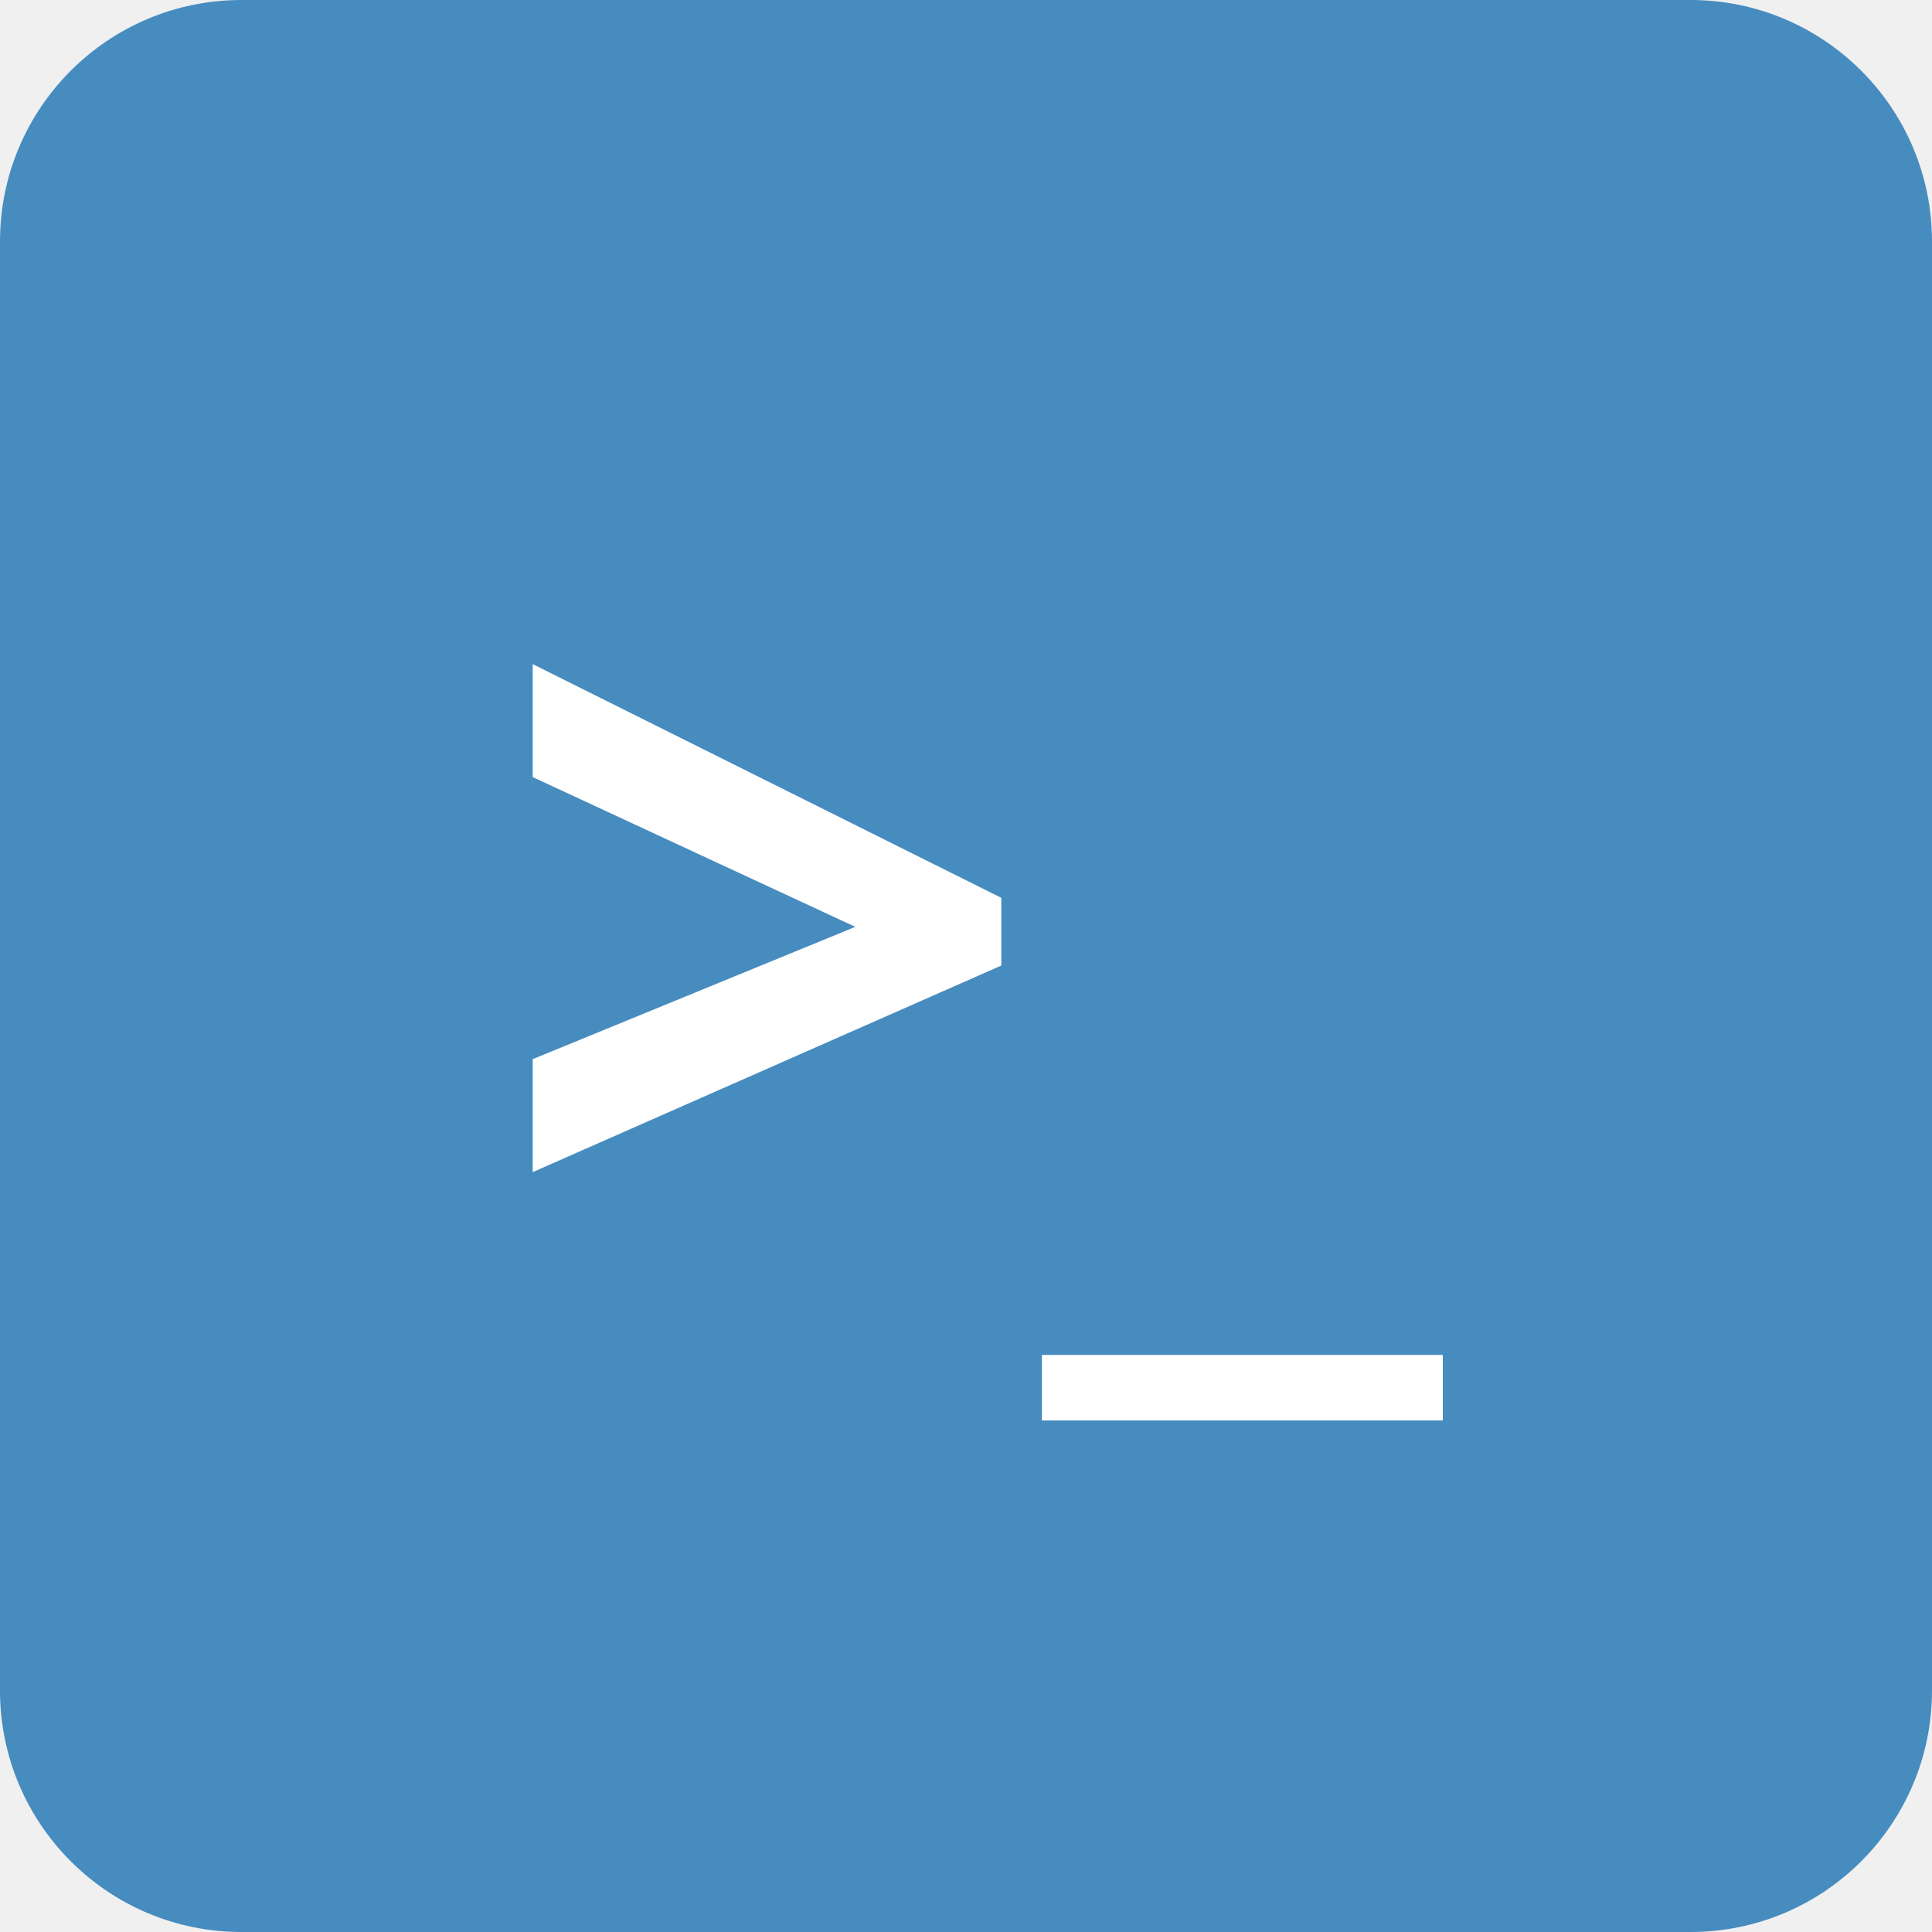
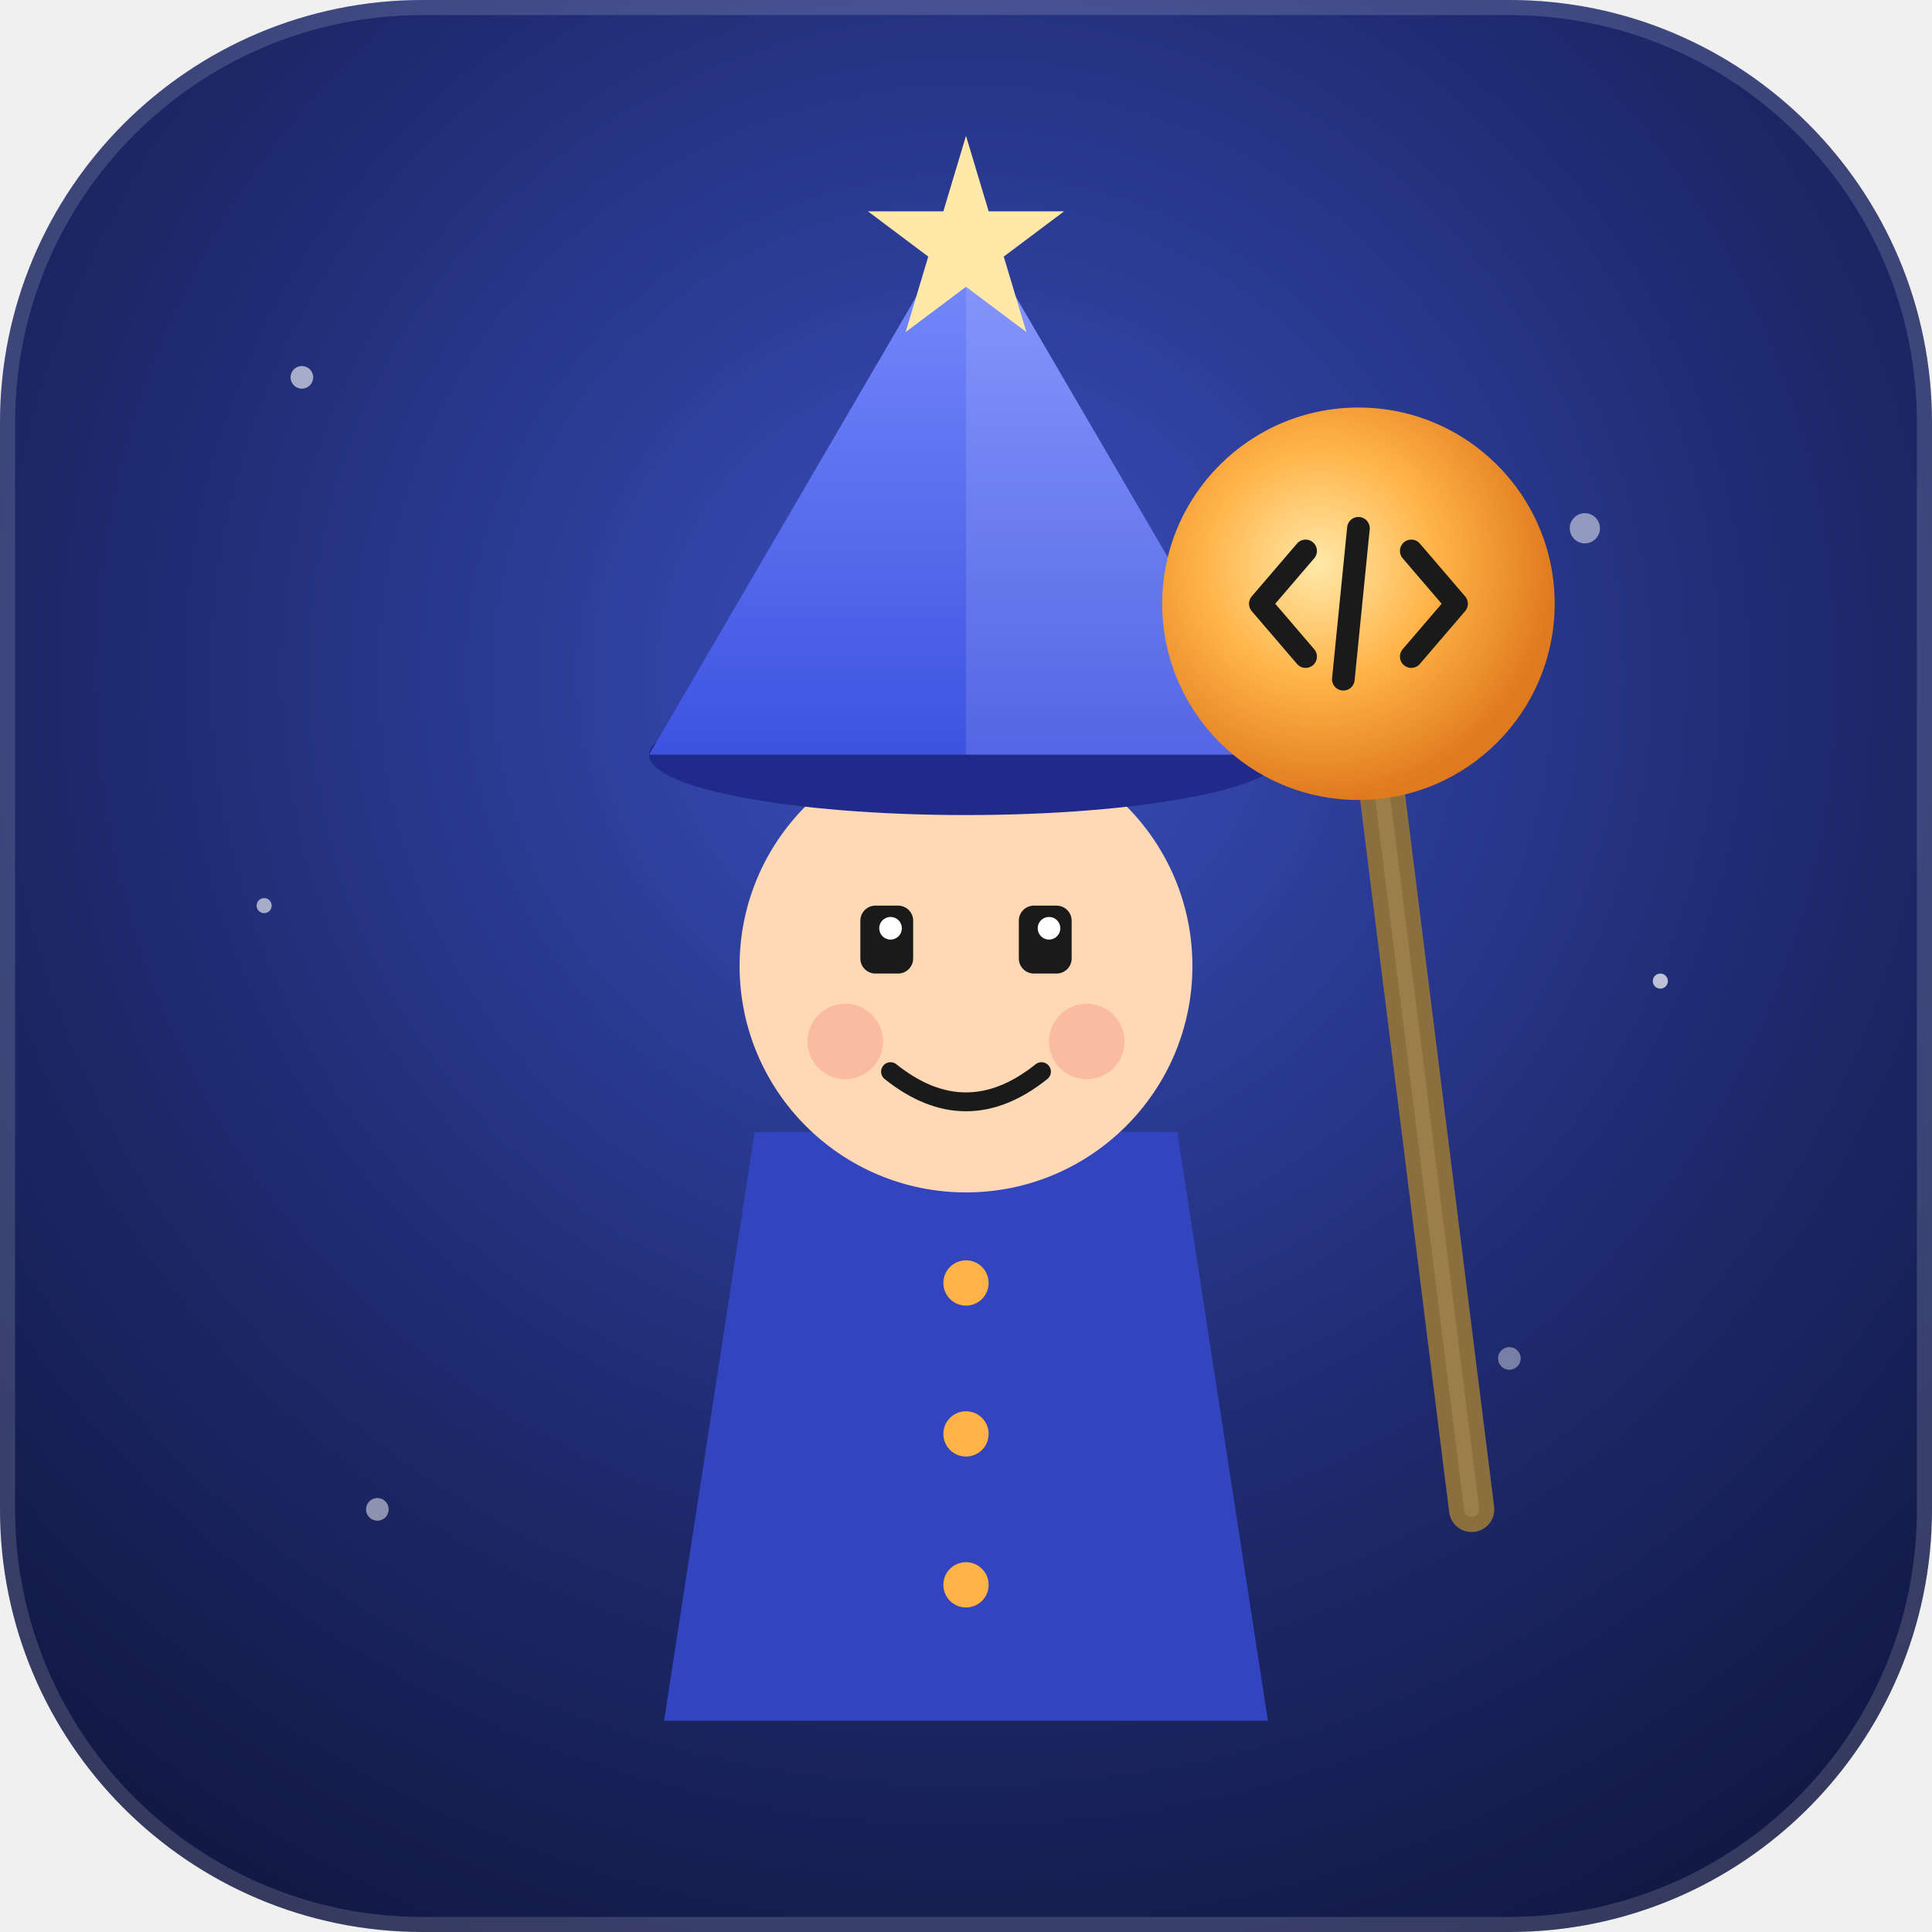
- <svg xmlns="http://www.w3.org/2000/svg" height="128" width="128">
-   <rect width="128" height="128" fill="#478cbf" rx="16" />
-   <text x="64" y="84" font-size="64" text-anchor="middle" fill="white" font-family="sans-serif" font-weight="bold">&gt;_</text>
+ <svg xmlns="http://www.w3.org/2000/svg" viewBox="0 0 256 256" width="256" height="256">
+   <defs>
+     <radialGradient id="bg" cx="50%" cy="35%" r="80%">
+       <stop offset="0%" stop-color="#3A4FBF" />
+       <stop offset="55%" stop-color="#1E2A6E" />
+       <stop offset="100%" stop-color="#0F1438" />
+     </radialGradient>
+     <linearGradient id="hat" x1="0%" y1="0%" x2="0%" y2="100%">
+       <stop offset="0%" stop-color="#7B8FFF" />
+       <stop offset="100%" stop-color="#3D52E0" />
+     </linearGradient>
+     <radialGradient id="orb" cx="40%" cy="40%" r="60%">
+       <stop offset="0%" stop-color="#FFE8A8" />
+       <stop offset="50%" stop-color="#FFB347" />
+       <stop offset="100%" stop-color="#E07A1F" />
+     </radialGradient>
+     <clipPath id="roundCorners">
+       <rect x="0" y="0" width="256" height="256" rx="56" ry="56" />
+     </clipPath>
+   </defs>
+   <rect x="0" y="0" width="256" height="256" rx="56" ry="56" fill="url(#bg)" />
+   <g clip-path="url(#roundCorners)">
+     <circle cx="40" cy="50" r="1.5" fill="#FFFFFF" opacity="0.6" />
+     <circle cx="210" cy="70" r="2" fill="#FFFFFF" opacity="0.5" />
+     <circle cx="200" cy="180" r="1.5" fill="#FFFFFF" opacity="0.4" />
+     <circle cx="50" cy="200" r="1.5" fill="#FFFFFF" opacity="0.5" />
+     <circle cx="220" cy="130" r="1" fill="#FFFFFF" opacity="0.7" />
+     <circle cx="35" cy="120" r="1" fill="#FFFFFF" opacity="0.6" />
+     <polygon points="100,150 156,150 168,228 88,228" fill="#2D3AA8" />
+     <polygon points="100,150 156,150 168,228 88,228" fill="#3D52E0" opacity="0.4" />
+     <circle cx="128" cy="170" r="3" fill="#FFB347" />
+     <circle cx="128" cy="190" r="3" fill="#FFB347" />
+     <circle cx="128" cy="210" r="3" fill="#FFB347" />
+     <circle cx="128" cy="128" r="30" fill="#FFD8B5" />
+     <circle cx="112" cy="138" r="5" fill="#F5A89A" opacity="0.6" />
+     <circle cx="144" cy="138" r="5" fill="#F5A89A" opacity="0.6" />
+     <rect x="114" y="120" width="7" height="9" rx="2" fill="#1A1A1A" />
+     <rect x="135" y="120" width="7" height="9" rx="2" fill="#1A1A1A" />
+     <circle cx="118" cy="123" r="1.5" fill="#FFFFFF" />
+     <circle cx="139" cy="123" r="1.5" fill="#FFFFFF" />
+     <path d="M 118 142 Q 128 150 138 142" stroke="#1A1A1A" stroke-width="2.5" fill="none" stroke-linecap="round" />
+     <ellipse cx="128" cy="100" rx="42" ry="8" fill="#1F2A8A" />
+     <polygon points="86,100 170,100 128,28" fill="url(#hat)" />
+     <polygon points="128,28 128,100 170,100" fill="#FFFFFF" opacity="0.12" />
+     <polygon points="128,18 131,28 141,28 133,34 136,44 128,38 120,44 123,34 115,28 125,28" fill="#FFE8A8" />
+     <line x1="180" y1="80" x2="195" y2="200" stroke="#8B6F3F" stroke-width="6" stroke-linecap="round" />
+     <line x1="180" y1="80" x2="195" y2="200" stroke="#A88752" stroke-width="2" stroke-linecap="round" opacity="0.6" />
+     <circle cx="180" cy="80" r="26" fill="url(#orb)" />
+     <path d="M 173 73 L 167 80 L 173 87" stroke="#1A1A1A" stroke-width="3" fill="none" stroke-linecap="round" stroke-linejoin="round" />
+     <path d="M 187 73 L 193 80 L 187 87" stroke="#1A1A1A" stroke-width="3" fill="none" stroke-linecap="round" stroke-linejoin="round" />
+     <line x1="180" y1="70" x2="178" y2="90" stroke="#1A1A1A" stroke-width="3" stroke-linecap="round" />
+   </g>
+   <rect x="1" y="1" width="254" height="254" rx="55" ry="55" fill="none" stroke="#FFFFFF" stroke-width="2" opacity="0.15" />
</svg>
